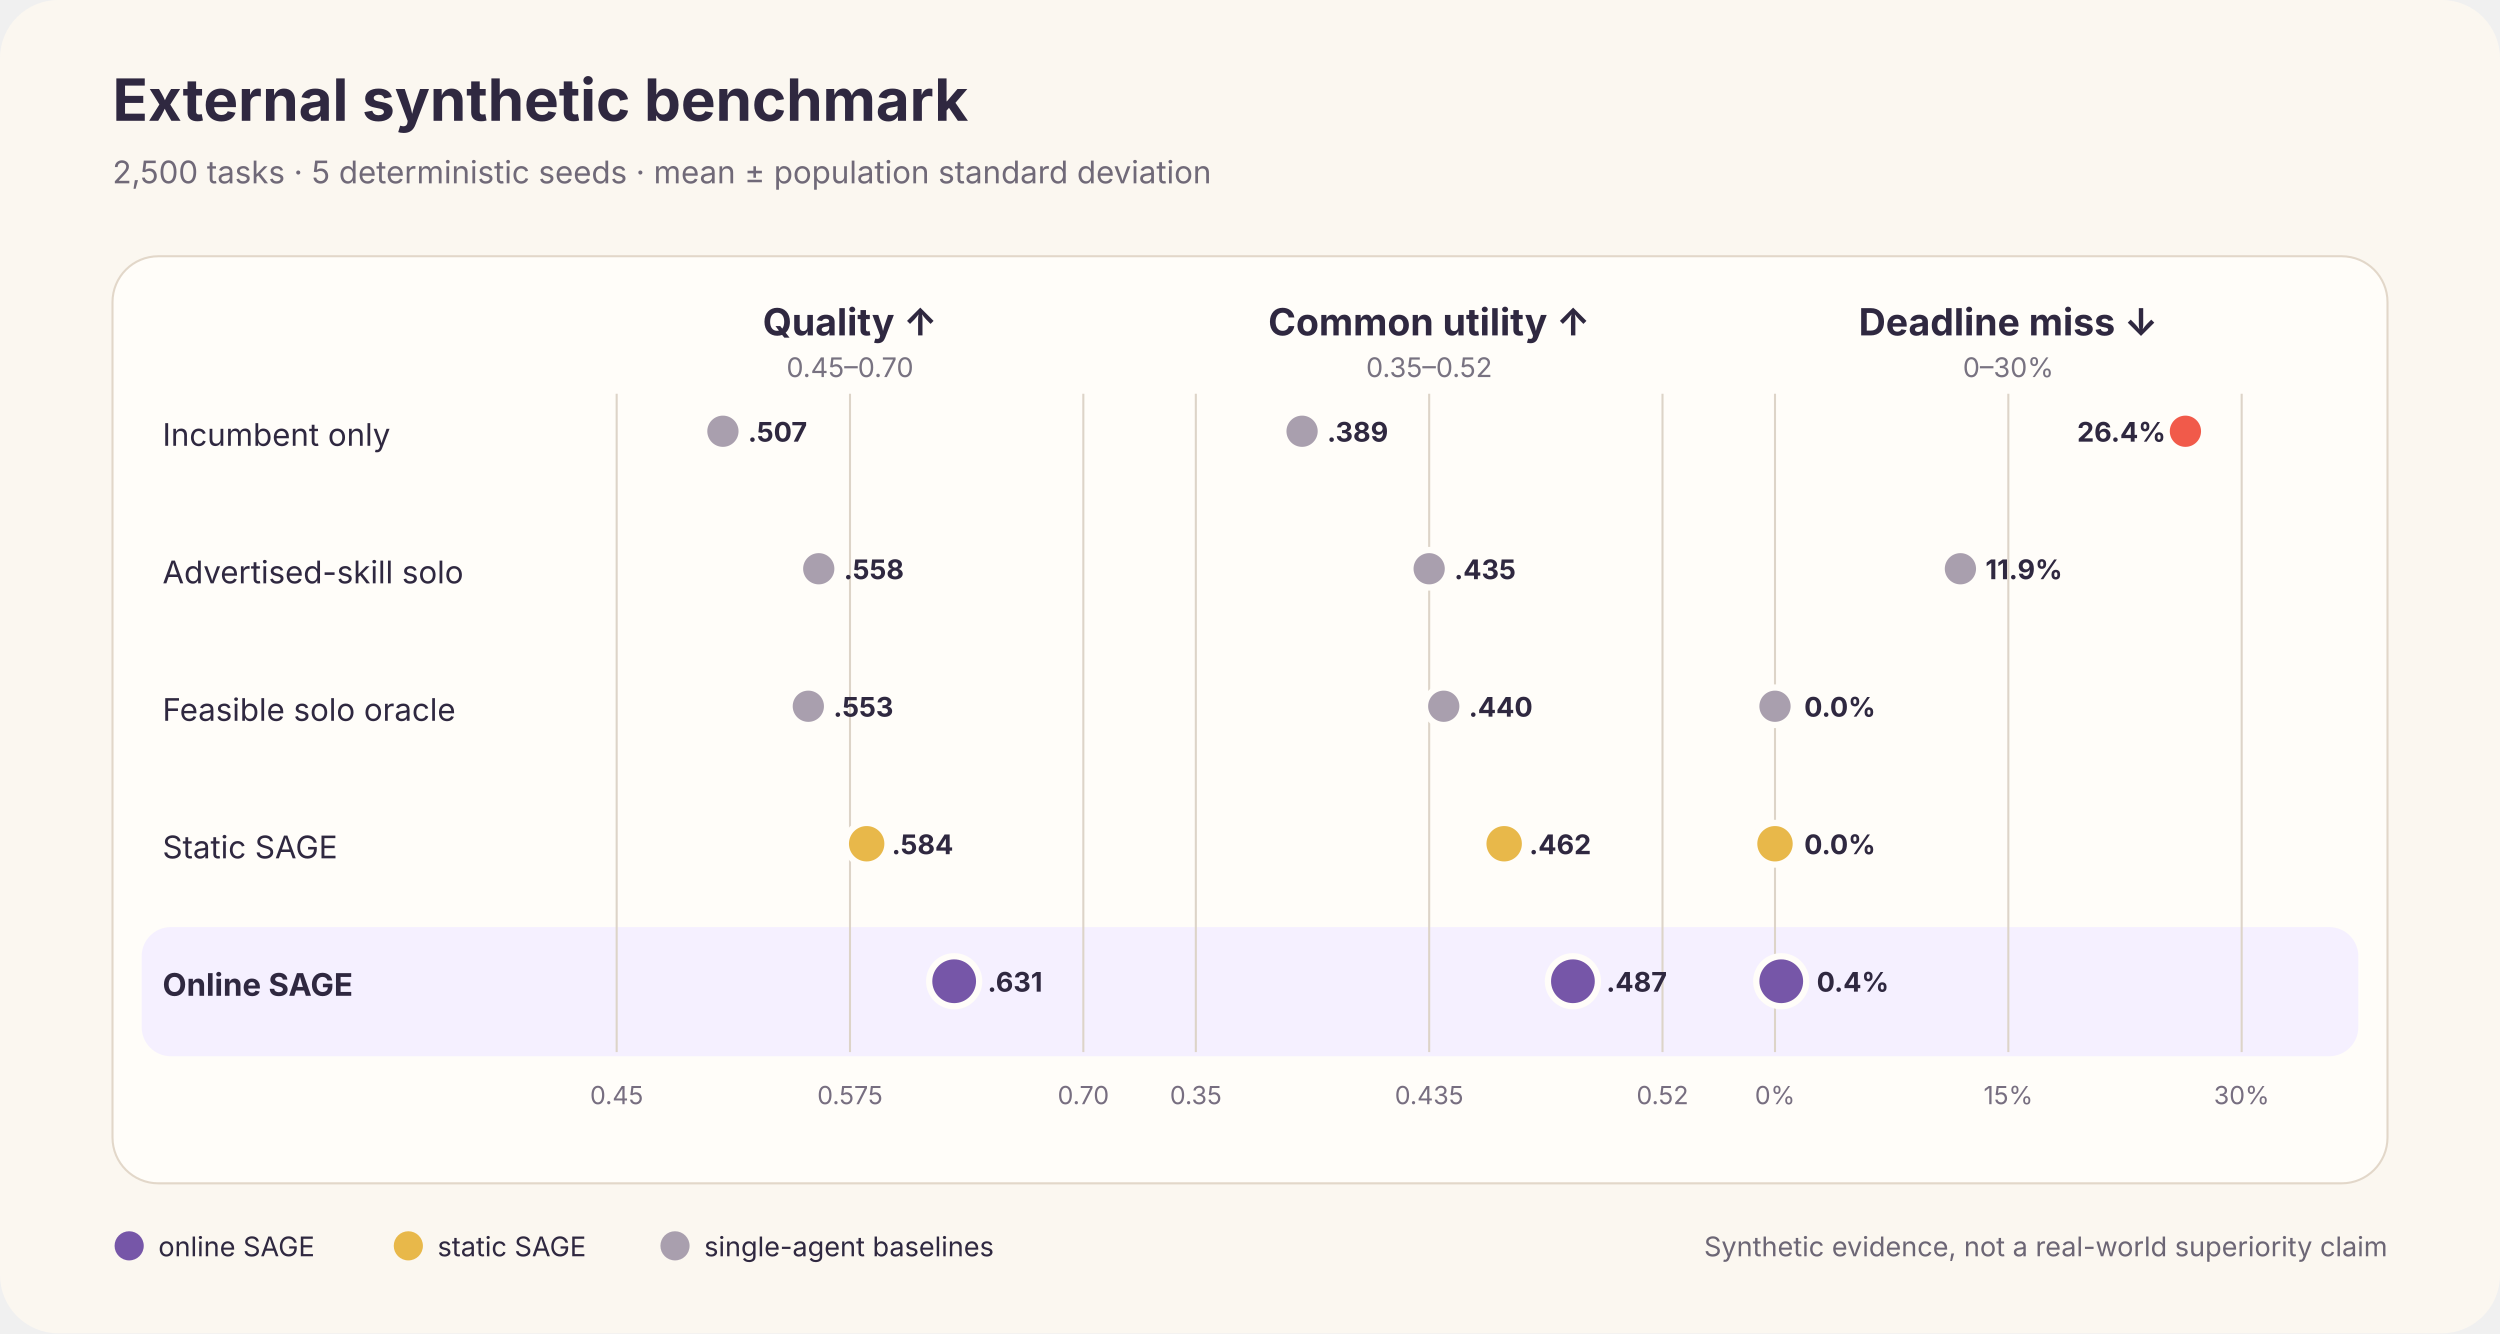
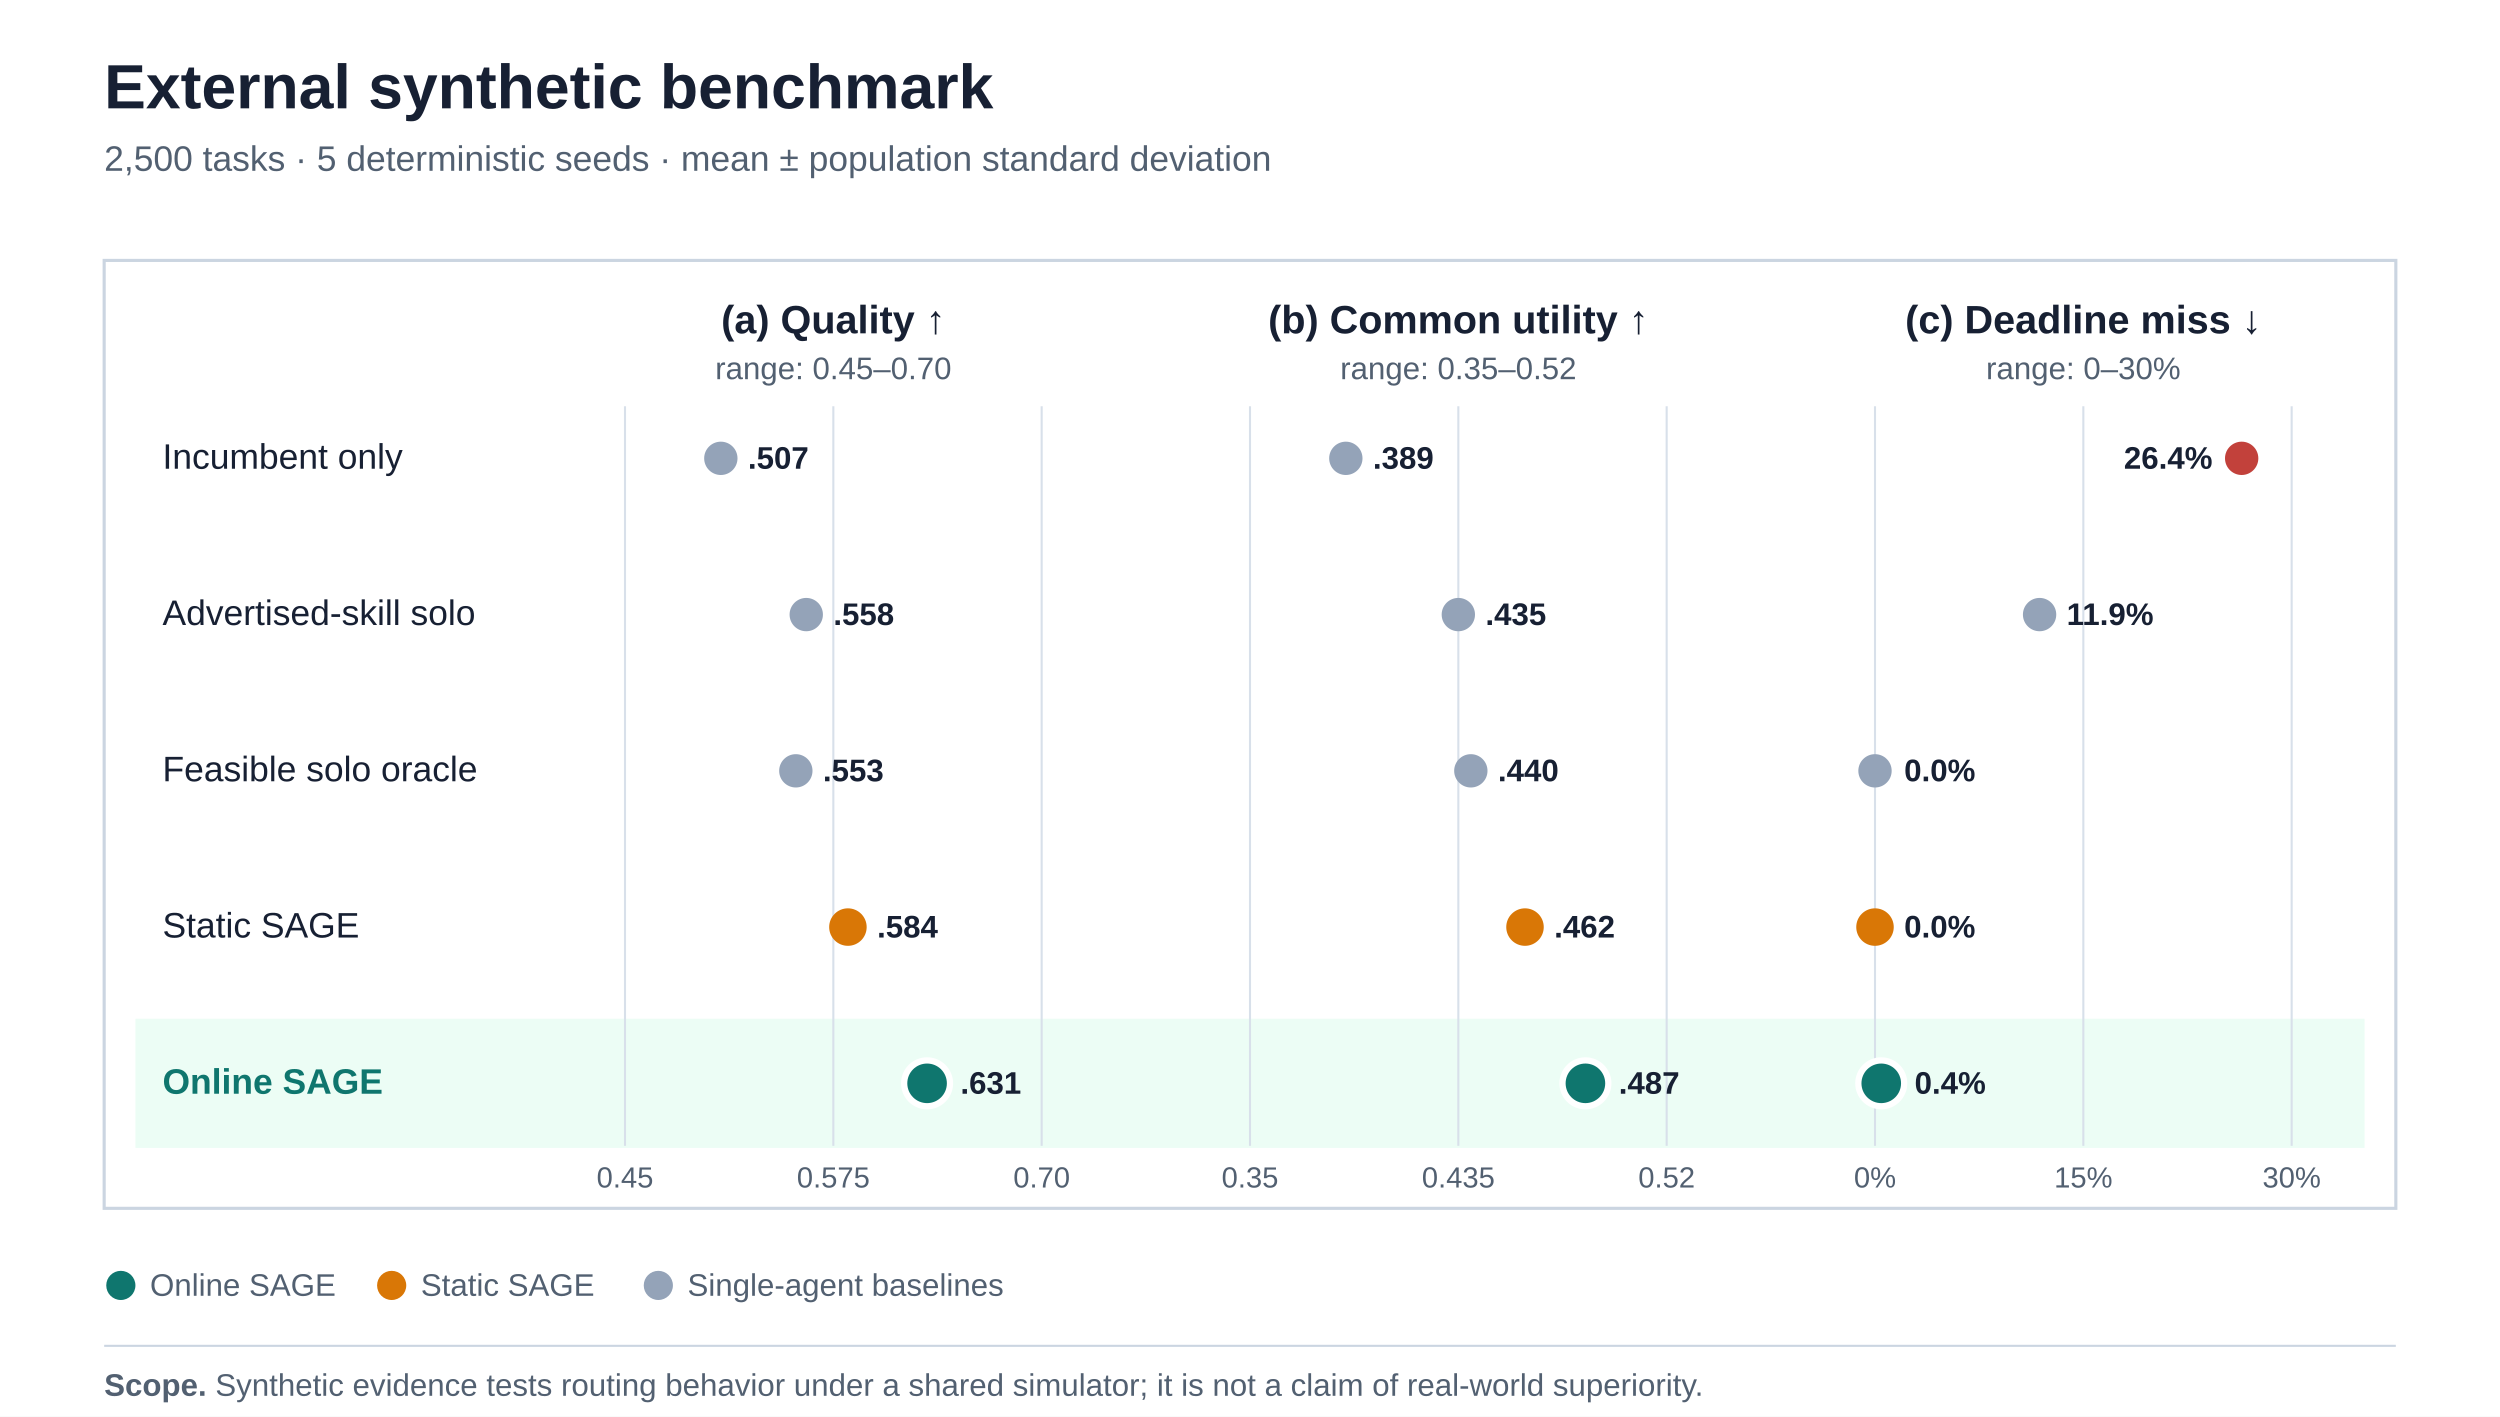
- <svg xmlns="http://www.w3.org/2000/svg" width="1200" height="640" viewBox="0 0 1200 640" role="img" aria-labelledby="title desc">
+ <svg xmlns="http://www.w3.org/2000/svg" width="1200" height="680" viewBox="0 0 1200 680" role="img" aria-labelledby="title desc">
  <defs>
-     <style>.t{font-family:Inter,Arial,sans-serif;fill:#2F2840}.h{font-weight:700}.small{font-size:13px}.body{font-size:15px}.grid{stroke:#DDD4C8;stroke-width:1}.err{stroke:#2F2840;stroke-width:2}.tick{font-size:12px;fill:#776E80}</style>
+     <style>
+       .t{font-family:Arial,Helvetica,sans-serif;fill:#172033}.title{font-size:30px;font-weight:700}.subtitle{font-size:17px;fill:#526071}.body{font-size:17px}.small{font-size:15px;fill:#526071}.tick{font-size:14px;fill:#526071}.panel-title{font-size:19px;font-weight:700}.grid{stroke:#D8E0EA;stroke-width:1}.err{stroke:#475569;stroke-width:2}.baseline{fill:#94A3B8}.static{fill:#D97706}.online{fill:#0F766E}.label{font-size:15px;font-weight:700}
+     </style>
  </defs>
-   <rect width="1200" height="640" rx="28" fill="#FBF7F0" />
-   <text x="54" y="58" class="t h" font-size="28">External synthetic benchmark</text>
-   <text x="54" y="88" class="t body" opacity=".68">2,500 tasks · 5 deterministic seeds · mean ± population standard deviation</text>
-   <g transform="translate(54 123)">
-     <rect width="1092" height="445" rx="22" fill="#FFFDF9" stroke="#E2D7C9" />
-     <rect x="14" y="322" width="1064" height="62" rx="14" fill="#F5F0FF" />
-     <g class="t body">
-       <text x="24" y="91">Incumbent only</text>
-       <text x="24" y="157">Advertised-skill solo</text>
-       <text x="24" y="223">Feasible solo oracle</text>
-       <text x="24" y="289">Static SAGE</text>
-       <text x="24" y="355" class="h">Online SAGE</text>
+   <rect width="1200" height="680" fill="#FFFFFF" />
+   <text x="50" y="52" class="t title">External synthetic benchmark</text>
+   <text x="50" y="82" class="t subtitle">2,500 tasks · 5 deterministic seeds · mean ± population standard deviation</text>
+   <rect x="50" y="125" width="1100" height="455" fill="#FFFFFF" stroke="#CBD5E1" stroke-width="1.5" />
+   <rect x="65" y="489" width="1070" height="62" fill="#ECFDF5" />
+   <g class="t body">
+     <text x="78" y="225">Incumbent only</text>
+     <text x="78" y="300">Advertised-skill solo</text>
+     <text x="78" y="375">Feasible solo oracle</text>
+     <text x="78" y="450">Static SAGE</text>
+     <text x="78" y="525" font-weight="700" fill="#0F766E">Online SAGE</text>
+   </g>
+   <g>
+     <text x="400" y="160" text-anchor="middle" class="t panel-title">(a) Quality ↑</text>
+     <text x="400" y="182" text-anchor="middle" class="t small">range: 0.45–0.70</text>
+     <path d="M300 195V550M400 195V550M500 195V550" class="grid" />
+     <g class="t tick">
+       <text x="300" y="570" text-anchor="middle">0.45</text>
+       <text x="400" y="570" text-anchor="middle">0.575</text>
+       <text x="500" y="570" text-anchor="middle">0.70</text>
    </g>
-     <g transform="translate(222 0)">
-       <text x="132" y="38" text-anchor="middle" class="t h" font-size="18">Quality ↑</text>
-       <text x="132" y="58" text-anchor="middle" class="t small" opacity=".65">0.45–0.70</text>
-       <g class="grid">
-         <path d="M20 66V382M132 66V382M244 66V382" />
-       </g>
-       <g class="t tick">
-         <text x="20" y="407" text-anchor="middle">0.45</text>
-         <text x="132" y="407" text-anchor="middle">0.575</text>
-         <text x="244" y="407" text-anchor="middle">0.70</text>
-       </g>
-       <g class="err">
-         <path d="M68 84h6M71 79v10M112.5 150h9M117 145v10M107.5 216h9M112 211v10M134 282h12.5M140 277v10M176.5 348h11M182 343v10" />
-       </g>
-       <g stroke="#FFFDF9" stroke-width="3">
-         <circle cx="71" cy="84" r="9" fill="#A99FAE" />
-         <circle cx="117" cy="150" r="9" fill="#A99FAE" />
-         <circle cx="112" cy="216" r="9" fill="#A99FAE" />
-         <circle cx="140" cy="282" r="10" fill="#E8B84A" />
-         <circle cx="182" cy="348" r="12" fill="#7656A8" />
-       </g>
-       <g class="t small h">
-         <text x="83" y="89">.507</text>
-         <text x="129" y="155">.558</text>
-         <text x="124" y="221">.553</text>
-         <text x="152" y="287">.584</text>
-         <text x="198" y="353">.631</text>
-       </g>
+     <g class="err">
+       <path d="M343 220H349M346 215V225" />
+       <path d="M383 295H391M387 290V300" />
+       <path d="M378 370H386M382 365V375" />
+       <path d="M402 445H412M407 440V450" />
+       <path d="M440 520H450M445 515V525" />
    </g>
-     <g transform="translate(500 0)">
-       <text x="132" y="38" text-anchor="middle" class="t h" font-size="18">Common utility ↑</text>
-       <text x="132" y="58" text-anchor="middle" class="t small" opacity=".65">0.35–0.52</text>
-       <g class="grid">
-         <path d="M20 66V382M132 66V382M244 66V382" />
-       </g>
-       <g class="t tick">
-         <text x="20" y="407" text-anchor="middle">0.35</text>
-         <text x="132" y="407" text-anchor="middle">0.435</text>
-         <text x="244" y="407" text-anchor="middle">0.52</text>
-       </g>
-       <g class="err">
-         <path d="M68.5 84h5M71 79v10M125.5 150h13M132 145v10M132.5 216h13M139 211v10M158.5 282h18M168 277v10M193 348h16M201 343v10" />
-       </g>
-       <g stroke="#FFFDF9" stroke-width="3">
-         <circle cx="71" cy="84" r="9" fill="#A99FAE" />
-         <circle cx="132" cy="150" r="9" fill="#A99FAE" />
-         <circle cx="139" cy="216" r="9" fill="#A99FAE" />
-         <circle cx="168" cy="282" r="10" fill="#E8B84A" />
-         <circle cx="201" cy="348" r="12" fill="#7656A8" />
-       </g>
-       <g class="t small h">
-         <text x="83" y="89">.389</text>
-         <text x="144" y="155">.435</text>
-         <text x="151" y="221">.440</text>
-         <text x="180" y="287">.462</text>
-         <text x="217" y="353">.487</text>
-       </g>
-     </g>
-     <g transform="translate(778 0)">
-       <text x="132" y="38" text-anchor="middle" class="t h" font-size="18">Deadline miss ↓</text>
-       <text x="132" y="58" text-anchor="middle" class="t small" opacity=".65">0–30%</text>
-       <g class="grid">
-         <path d="M20 66V382M132 66V382M244 66V382" />
-       </g>
-       <g class="t tick">
-         <text x="20" y="407" text-anchor="middle">0%</text>
-         <text x="132" y="407" text-anchor="middle">15%</text>
-         <text x="244" y="407" text-anchor="middle">30%</text>
-       </g>
-       <g stroke="#FFFDF9" stroke-width="3">
-         <circle cx="217" cy="84" r="9" fill="#F15A4A" />
-         <circle cx="109" cy="150" r="9" fill="#A99FAE" />
-         <circle cx="20" cy="216" r="9" fill="#A99FAE" />
-         <circle cx="20" cy="282" r="10" fill="#E8B84A" />
-         <circle cx="23" cy="348" r="12" fill="#7656A8" />
-       </g>
-       <g class="t small h">
-         <text x="165" y="89">26.4%</text>
-         <text x="121" y="155">11.9%</text>
-         <text x="34" y="221">0.0%</text>
-         <text x="34" y="287">0.0%</text>
-         <text x="40" y="353">0.4%</text>
-       </g>
+     <circle cx="346" cy="220" r="8" class="baseline" />
+     <circle cx="387" cy="295" r="8" class="baseline" />
+     <circle cx="382" cy="370" r="8" class="baseline" />
+     <circle cx="407" cy="445" r="9" class="static" />
+     <circle cx="445" cy="520" r="11" class="online" stroke="#FFFFFF" stroke-width="3" />
+     <g class="t label">
+       <text x="359" y="225">.507</text>
+       <text x="400" y="300">.558</text>
+       <text x="395" y="375">.553</text>
+       <text x="421" y="450">.584</text>
+       <text x="461" y="525">.631</text>
    </g>
  </g>
-   <g transform="translate(54 590)">
-     <circle cx="8" cy="8" r="7" fill="#7656A8" />
-     <text x="22" y="13" class="t small">online SAGE</text>
-     <circle cx="142" cy="8" r="7" fill="#E8B84A" />
-     <text x="156" y="13" class="t small">static SAGE</text>
-     <circle cx="270" cy="8" r="7" fill="#A99FAE" />
-     <text x="284" y="13" class="t small">single-agent baselines</text>
-     <text x="1092" y="13" text-anchor="end" class="t small" opacity=".7">Synthetic evidence, not a real-world superiority claim</text>
+   <g>
+     <text x="700" y="160" text-anchor="middle" class="t panel-title">(b) Common utility ↑</text>
+     <text x="700" y="182" text-anchor="middle" class="t small">range: 0.35–0.52</text>
+     <path d="M600 195V550M700 195V550M800 195V550" class="grid" />
+     <g class="t tick">
+       <text x="600" y="570" text-anchor="middle">0.35</text>
+       <text x="700" y="570" text-anchor="middle">0.435</text>
+       <text x="800" y="570" text-anchor="middle">0.52</text>
+     </g>
+     <g class="err">
+       <path d="M643 220H649M646 215V225" />
+       <path d="M694 295H706M700 290V300" />
+       <path d="M700 370H712M706 365V375" />
+       <path d="M724 445H740M732 440V450" />
+       <path d="M754 520H768M761 515V525" />
+     </g>
+     <circle cx="646" cy="220" r="8" class="baseline" />
+     <circle cx="700" cy="295" r="8" class="baseline" />
+     <circle cx="706" cy="370" r="8" class="baseline" />
+     <circle cx="732" cy="445" r="9" class="static" />
+     <circle cx="761" cy="520" r="11" class="online" stroke="#FFFFFF" stroke-width="3" />
+     <g class="t label">
+       <text x="659" y="225">.389</text>
+       <text x="713" y="300">.435</text>
+       <text x="719" y="375">.440</text>
+       <text x="746" y="450">.462</text>
+       <text x="777" y="525">.487</text>
+     </g>
  </g>
+   <g>
+     <text x="1000" y="160" text-anchor="middle" class="t panel-title">(c) Deadline miss ↓</text>
+     <text x="1000" y="182" text-anchor="middle" class="t small">range: 0–30%</text>
+     <path d="M900 195V550M1000 195V550M1100 195V550" class="grid" />
+     <g class="t tick">
+       <text x="900" y="570" text-anchor="middle">0%</text>
+       <text x="1000" y="570" text-anchor="middle">15%</text>
+       <text x="1100" y="570" text-anchor="middle">30%</text>
+     </g>
+     <circle cx="1076" cy="220" r="8" fill="#C2413B" />
+     <circle cx="979" cy="295" r="8" class="baseline" />
+     <circle cx="900" cy="370" r="8" class="baseline" />
+     <circle cx="900" cy="445" r="9" class="static" />
+     <circle cx="903" cy="520" r="11" class="online" stroke="#FFFFFF" stroke-width="3" />
+     <g class="t label">
+       <text x="1062" y="225" text-anchor="end">26.4%</text>
+       <text x="992" y="300">11.9%</text>
+       <text x="914" y="375">0.0%</text>
+       <text x="914" y="450">0.0%</text>
+       <text x="919" y="525">0.4%</text>
+     </g>
+   </g>
+   <circle cx="58" cy="617" r="7" class="online" />
+   <text x="72" y="622" class="t small">Online SAGE</text>
+   <circle cx="188" cy="617" r="7" class="static" />
+   <text x="202" y="622" class="t small">Static SAGE</text>
+   <circle cx="316" cy="617" r="7" class="baseline" />
+   <text x="330" y="622" class="t small">Single-agent baselines</text>
+   <line x1="50" y1="646" x2="1150" y2="646" stroke="#CBD5E1" />
+   <text x="50" y="670" class="t small">
+     <tspan font-weight="700">Scope.</tspan> Synthetic evidence tests routing behavior under a shared simulator; it is not a claim of real-world superiority.</text>
</svg>
